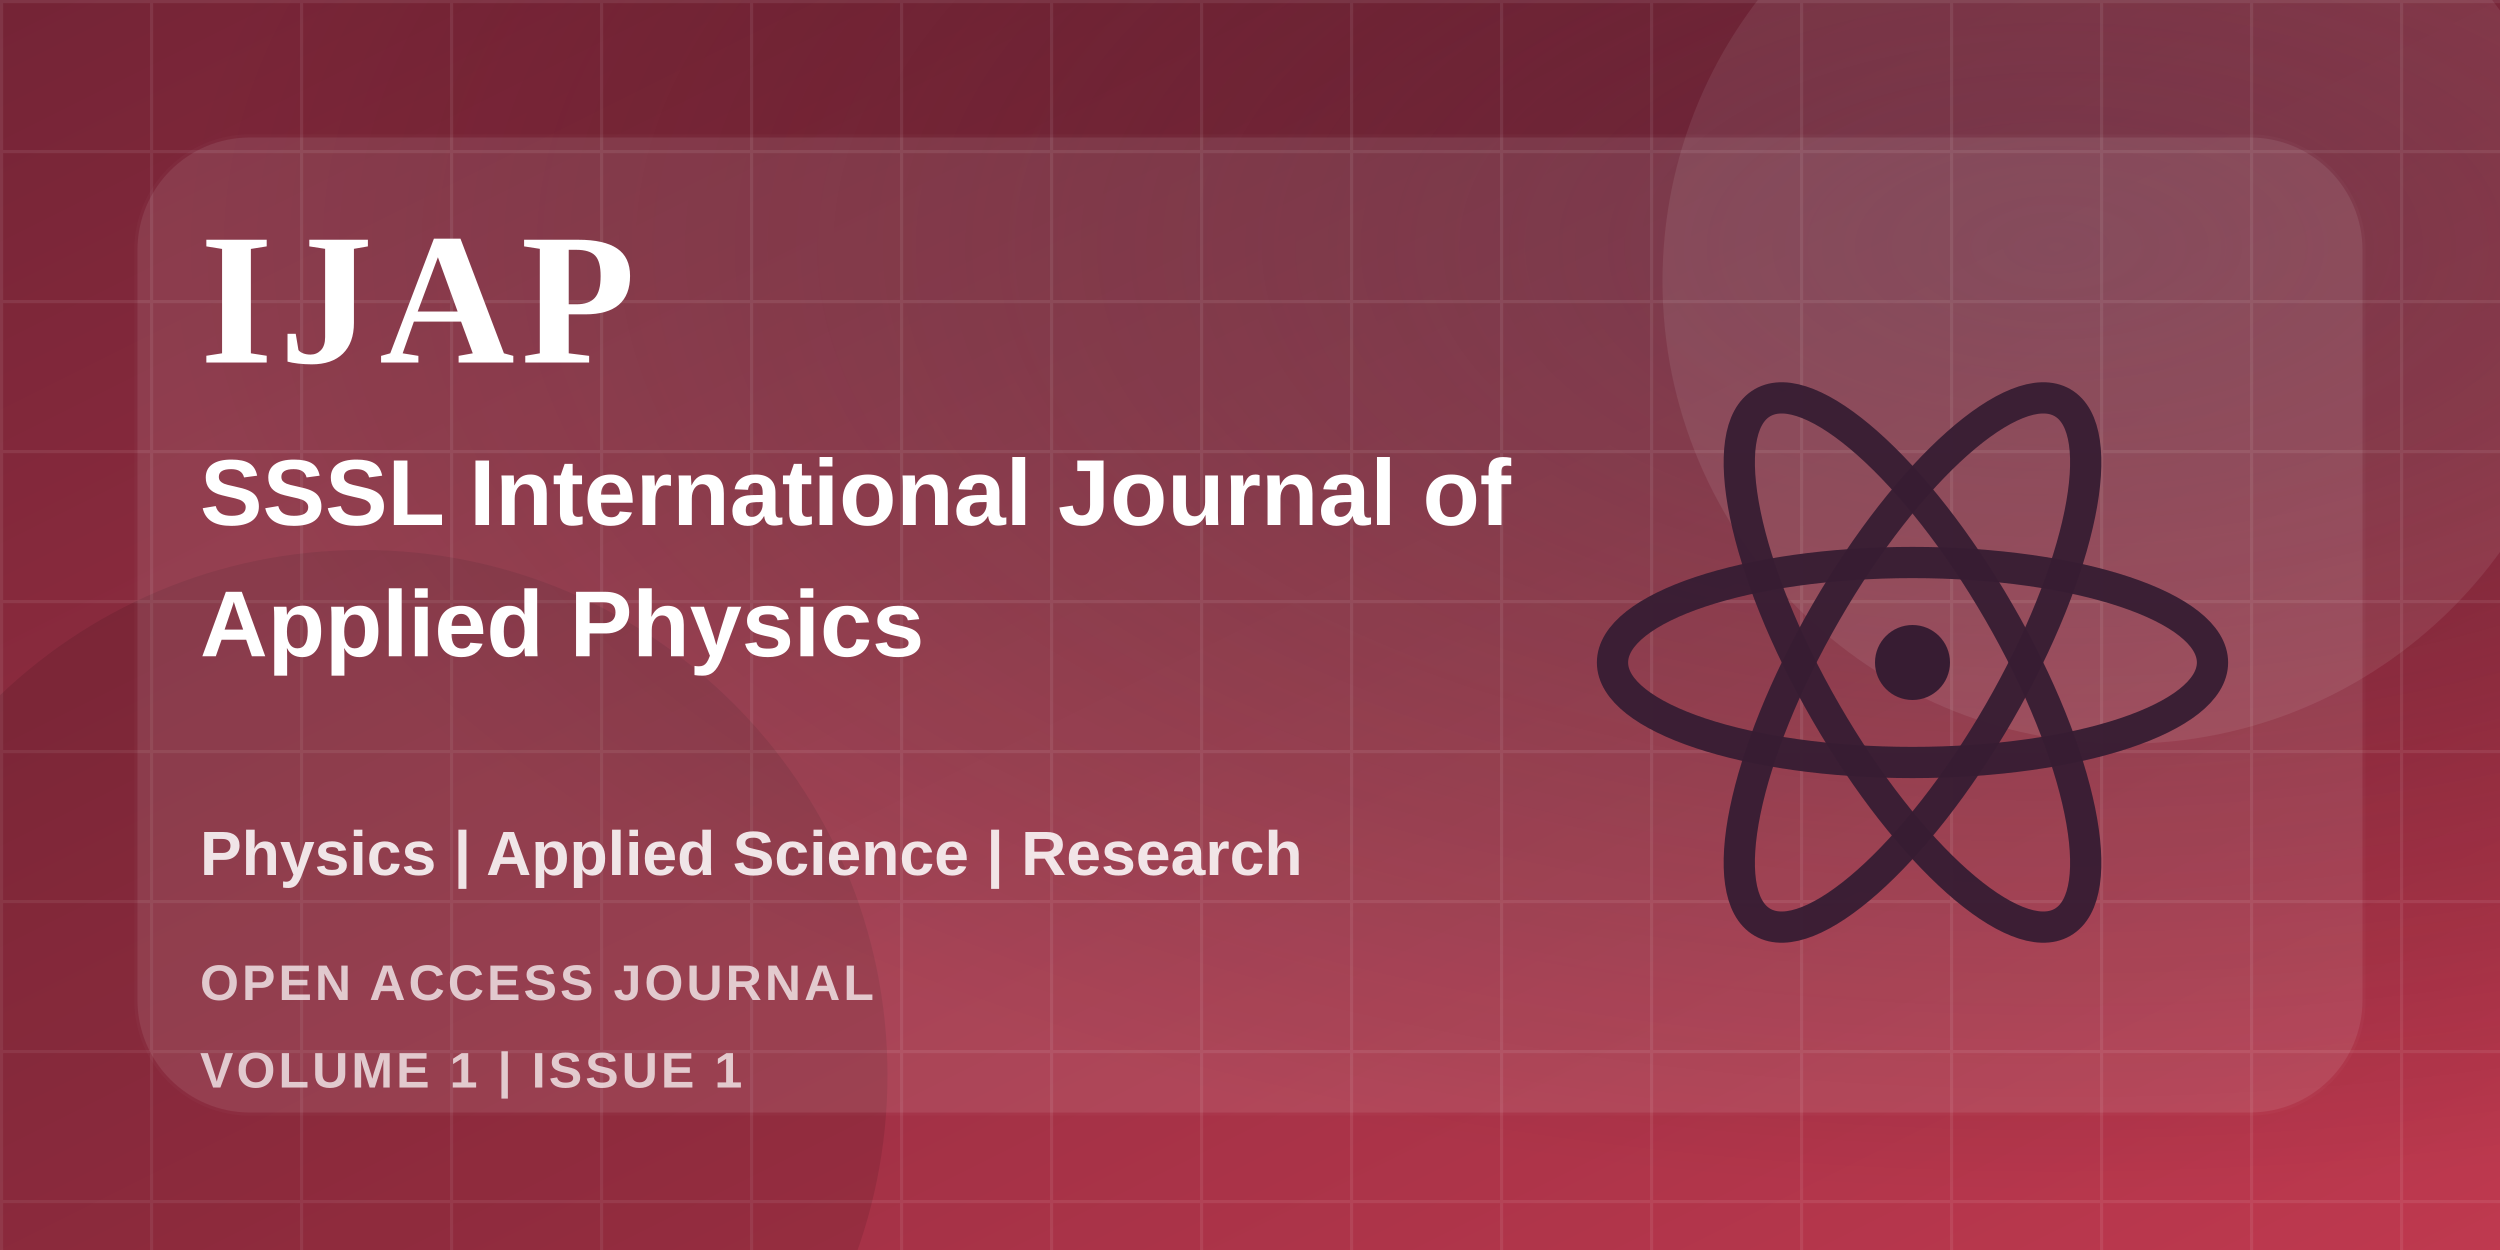
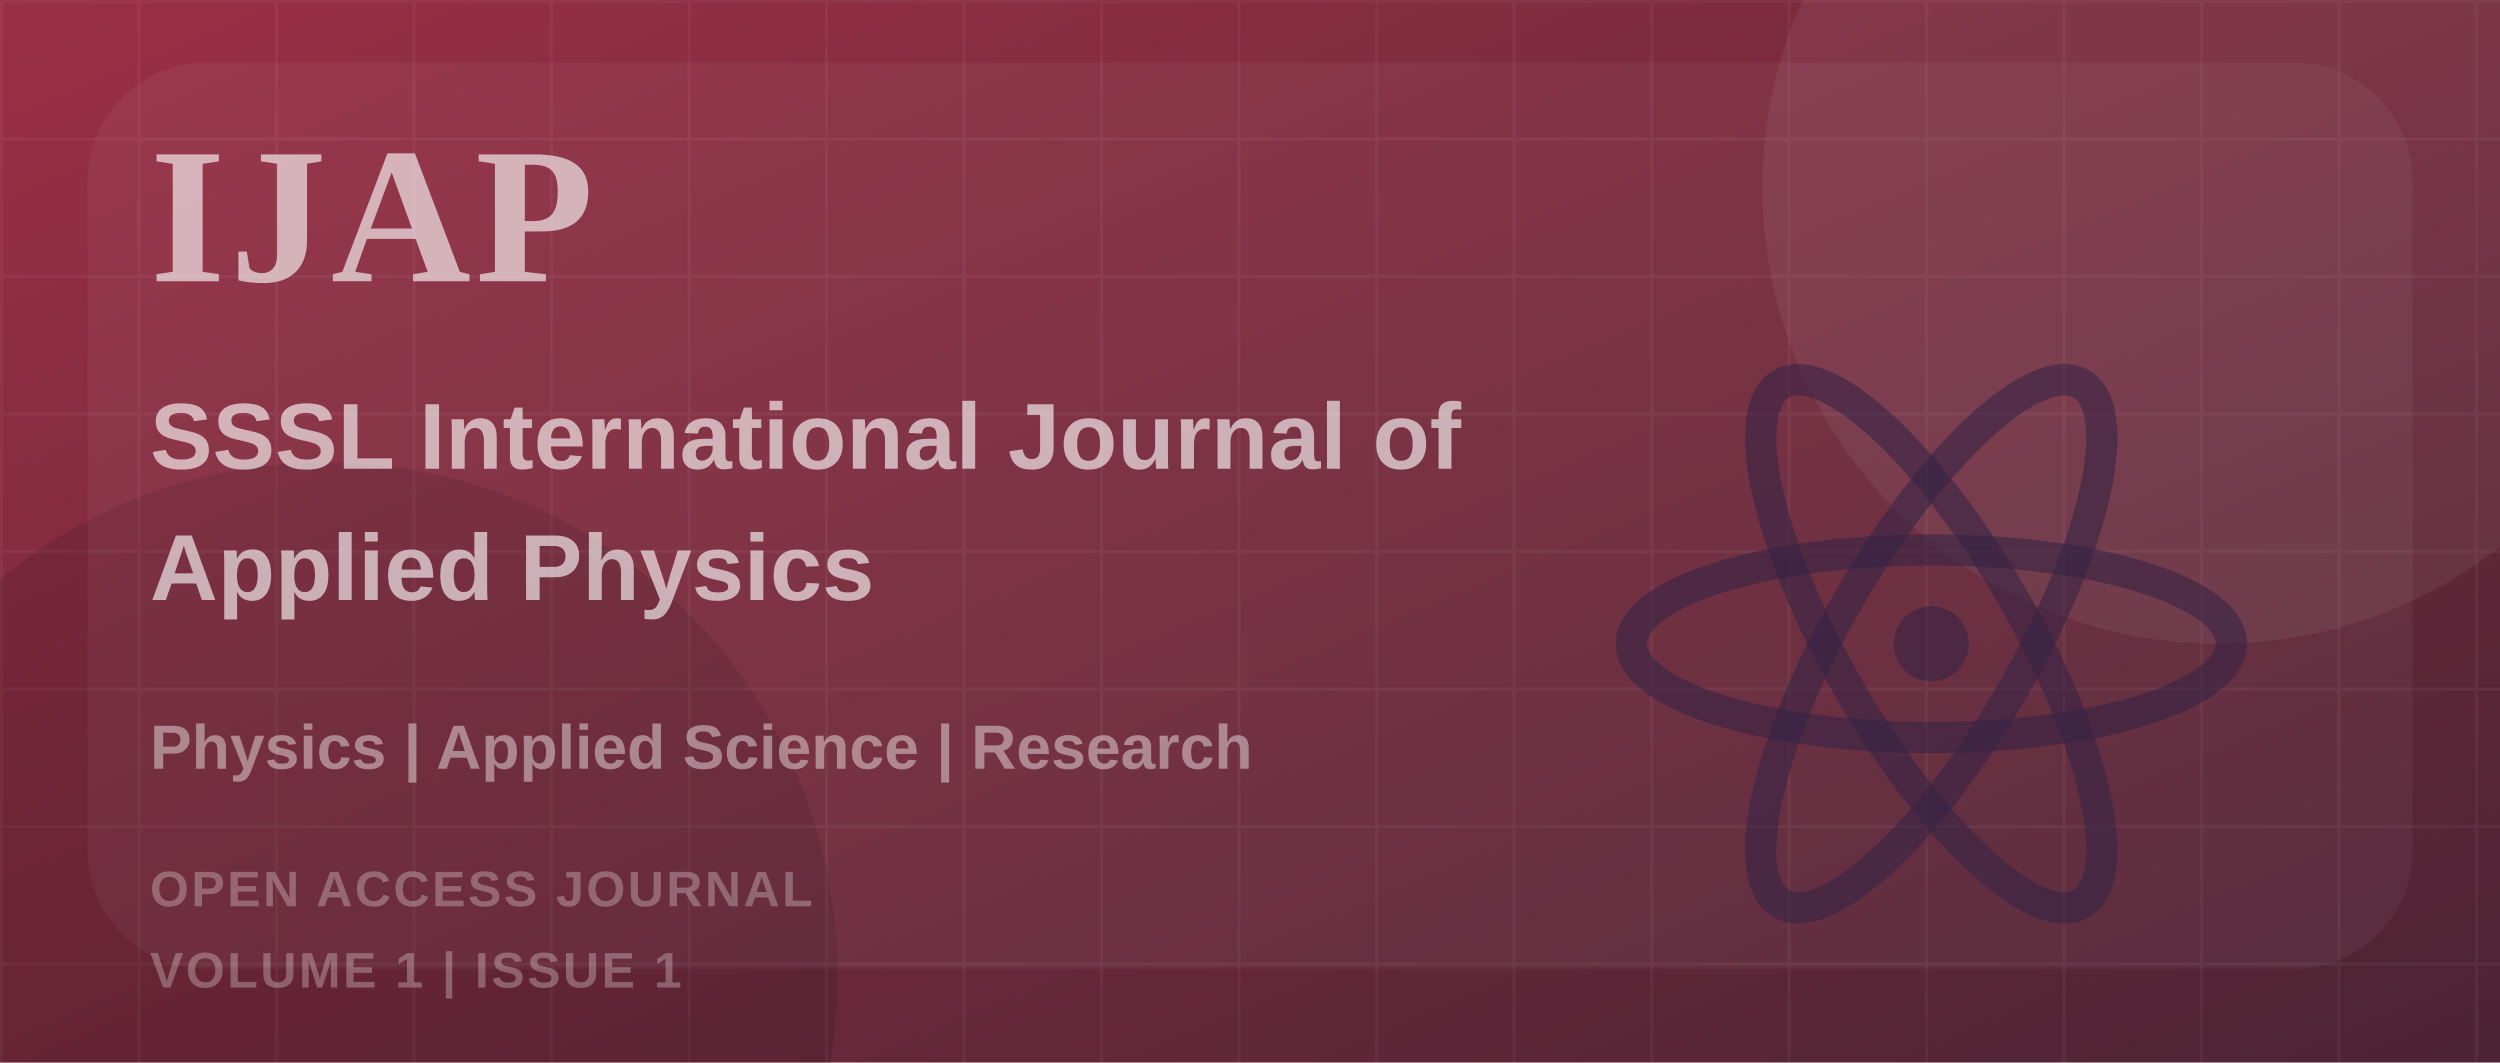
- <svg xmlns="http://www.w3.org/2000/svg" viewBox="0 0 400 200" role="img" aria-labelledby="title-IJAP desc-IJAP">
+ <svg xmlns="http://www.w3.org/2000/svg" viewBox="0 0 400 170" role="img" aria-labelledby="title-IJAP desc-IJAP">
  <defs>
-     <linearGradient id="coverGrad9" x1="0%" y1="0%" x2="100%" y2="100%">
-       <stop offset="0%" stop-color="#742436" />
-       <stop offset="100%" stop-color="#bf394f" />
+     <linearGradient id="journalBanner9" x1="0%" y1="0%" x2="100%" y2="100%">
+       <stop offset="0%" stop-color="#9a2f45" />
+       <stop offset="100%" stop-color="#4c2434" />
    </linearGradient>
-     <radialGradient id="glow9" cx="82%" cy="20%" r="75%">
-       <stop offset="0%" stop-color="#371c32" stop-opacity="0.45" />
-       <stop offset="100%" stop-color="#000000" stop-opacity="0" />
-     </radialGradient>
-     <pattern id="grid9" width="24" height="24" patternUnits="userSpaceOnUse">
-       <path d="M24 0H0V24" fill="none" stroke="#ffffff" stroke-opacity="0.08" stroke-width="1" />
+     <pattern id="grid9" width="22" height="22" patternUnits="userSpaceOnUse">
+       <path d="M22 0H0V22" fill="none" stroke="#ffffff" stroke-opacity="0.045" stroke-width="1" />
    </pattern>
    <style>
-       .code { font-family: Georgia, 'Times New Roman', serif; font-size: 30px; font-weight: 800; letter-spacing: 1px; fill: #ffffff; }
-       .title { font-family: 'Outfit', 'Segoe UI', Arial, sans-serif; font-size: 15px; font-weight: 800; fill: #ffffff; }
-       .subject { font-family: 'Poppins', 'Segoe UI', Arial, sans-serif; font-size: 10px; font-weight: 700; fill: rgba(255,255,255,0.86); }
-       .meta { font-family: 'Poppins', 'Segoe UI', Arial, sans-serif; font-size: 8px; font-weight: 700; fill: rgba(255,255,255,0.72); letter-spacing: 0.5px; }
+       .code { font-family: Georgia, 'Times New Roman', serif; font-size: 31px; font-weight: 800; letter-spacing: 0.7px; fill: rgba(255,255,255,0.62); }
+       .title { font-family: 'Outfit', 'Segoe UI', Arial, sans-serif; font-size: 15px; font-weight: 800; fill: rgba(255,255,255,0.62); }
+       .subject { font-family: 'Poppins', 'Segoe UI', Arial, sans-serif; font-size: 10px; font-weight: 700; fill: rgba(255,255,255,0.42); }
+       .meta { font-family: 'Poppins', 'Segoe UI', Arial, sans-serif; font-size: 8px; font-weight: 800; fill: rgba(255,255,255,0.28); letter-spacing: 0.4px; }
    </style>
  </defs>
-   <rect width="400" height="200" rx="0" fill="url(#coverGrad9)" />
-   <rect width="400" height="200" fill="url(#glow9)" />
-   <rect width="400" height="200" fill="url(#grid9)" />
-   <circle cx="340" cy="45" r="74" fill="#ffffff" opacity="0.08" />
-   <circle cx="58" cy="172" r="84" fill="#000000" opacity="0.10" />
-   <rect x="22" y="22" width="356" height="156" rx="18" fill="#ffffff" opacity="0.10" stroke="#ffffff" stroke-opacity="0.22" />
-   <text x="32" y="58" class="code">IJAP</text>
-   <text x="32" y="84" class="title">SSSL International Journal of</text>
-   <text x="32" y="105" class="title">Applied Physics</text>
-   <text x="32" y="140" class="subject">Physics | Applied Science | Research</text>
-   <text x="32" y="160" class="meta">OPEN ACCESS JOURNAL</text>
-   <text x="32" y="174" class="meta">VOLUME 1 | ISSUE 1</text>
-   <circle cx="306" cy="106" r="6" fill="#371c32" />
-   <ellipse cx="306" cy="106" rx="48" ry="16" fill="none" stroke="#371c32" stroke-width="5" stroke-linecap="round" stroke-linejoin="round" opacity="0.95" />
-   <ellipse cx="306" cy="106" rx="48" ry="16" transform="rotate(60 306 106)" fill="none" stroke="#371c32" stroke-width="5" stroke-linecap="round" stroke-linejoin="round" opacity="0.95" />
-   <ellipse cx="306" cy="106" rx="48" ry="16" transform="rotate(-60 306 106)" fill="none" stroke="#371c32" stroke-width="5" stroke-linecap="round" stroke-linejoin="round" opacity="0.95" />
+   <rect width="400" height="170" fill="url(#journalBanner9)" />
+   <rect width="400" height="170" fill="url(#grid9)" />
+   <circle cx="355" cy="30" r="73" fill="#ffffff" opacity="0.055" />
+   <circle cx="52" cy="156" r="82" fill="#000000" opacity="0.11" />
+   <rect x="14" y="10" width="372" height="145" rx="19" fill="#ffffff" opacity="0.045" />
+   <text x="24" y="45" class="code">IJAP</text>
+   <text x="24" y="75" class="title">SSSL International Journal of</text>
+   <text x="24" y="96" class="title">Applied Physics</text>
+   <text x="24" y="123" class="subject">Physics | Applied Science | Research</text>
+   <text x="24" y="145" class="meta">OPEN ACCESS JOURNAL</text>
+   <text x="24" y="158" class="meta">VOLUME 1 | ISSUE 1</text>
+   <circle cx="309" cy="103" r="6" fill="#342244" opacity="0.54" />
+   <ellipse cx="309" cy="103" rx="48" ry="15" fill="none" stroke="#342244" stroke-width="5" stroke-linecap="round" stroke-linejoin="round" opacity="0.56" />
+   <ellipse cx="309" cy="103" rx="48" ry="15" transform="rotate(60 309 103)" fill="none" stroke="#342244" stroke-width="5" stroke-linecap="round" stroke-linejoin="round" opacity="0.56" />
+   <ellipse cx="309" cy="103" rx="48" ry="15" transform="rotate(-60 309 103)" fill="none" stroke="#342244" stroke-width="5" stroke-linecap="round" stroke-linejoin="round" opacity="0.56" />
</svg>
